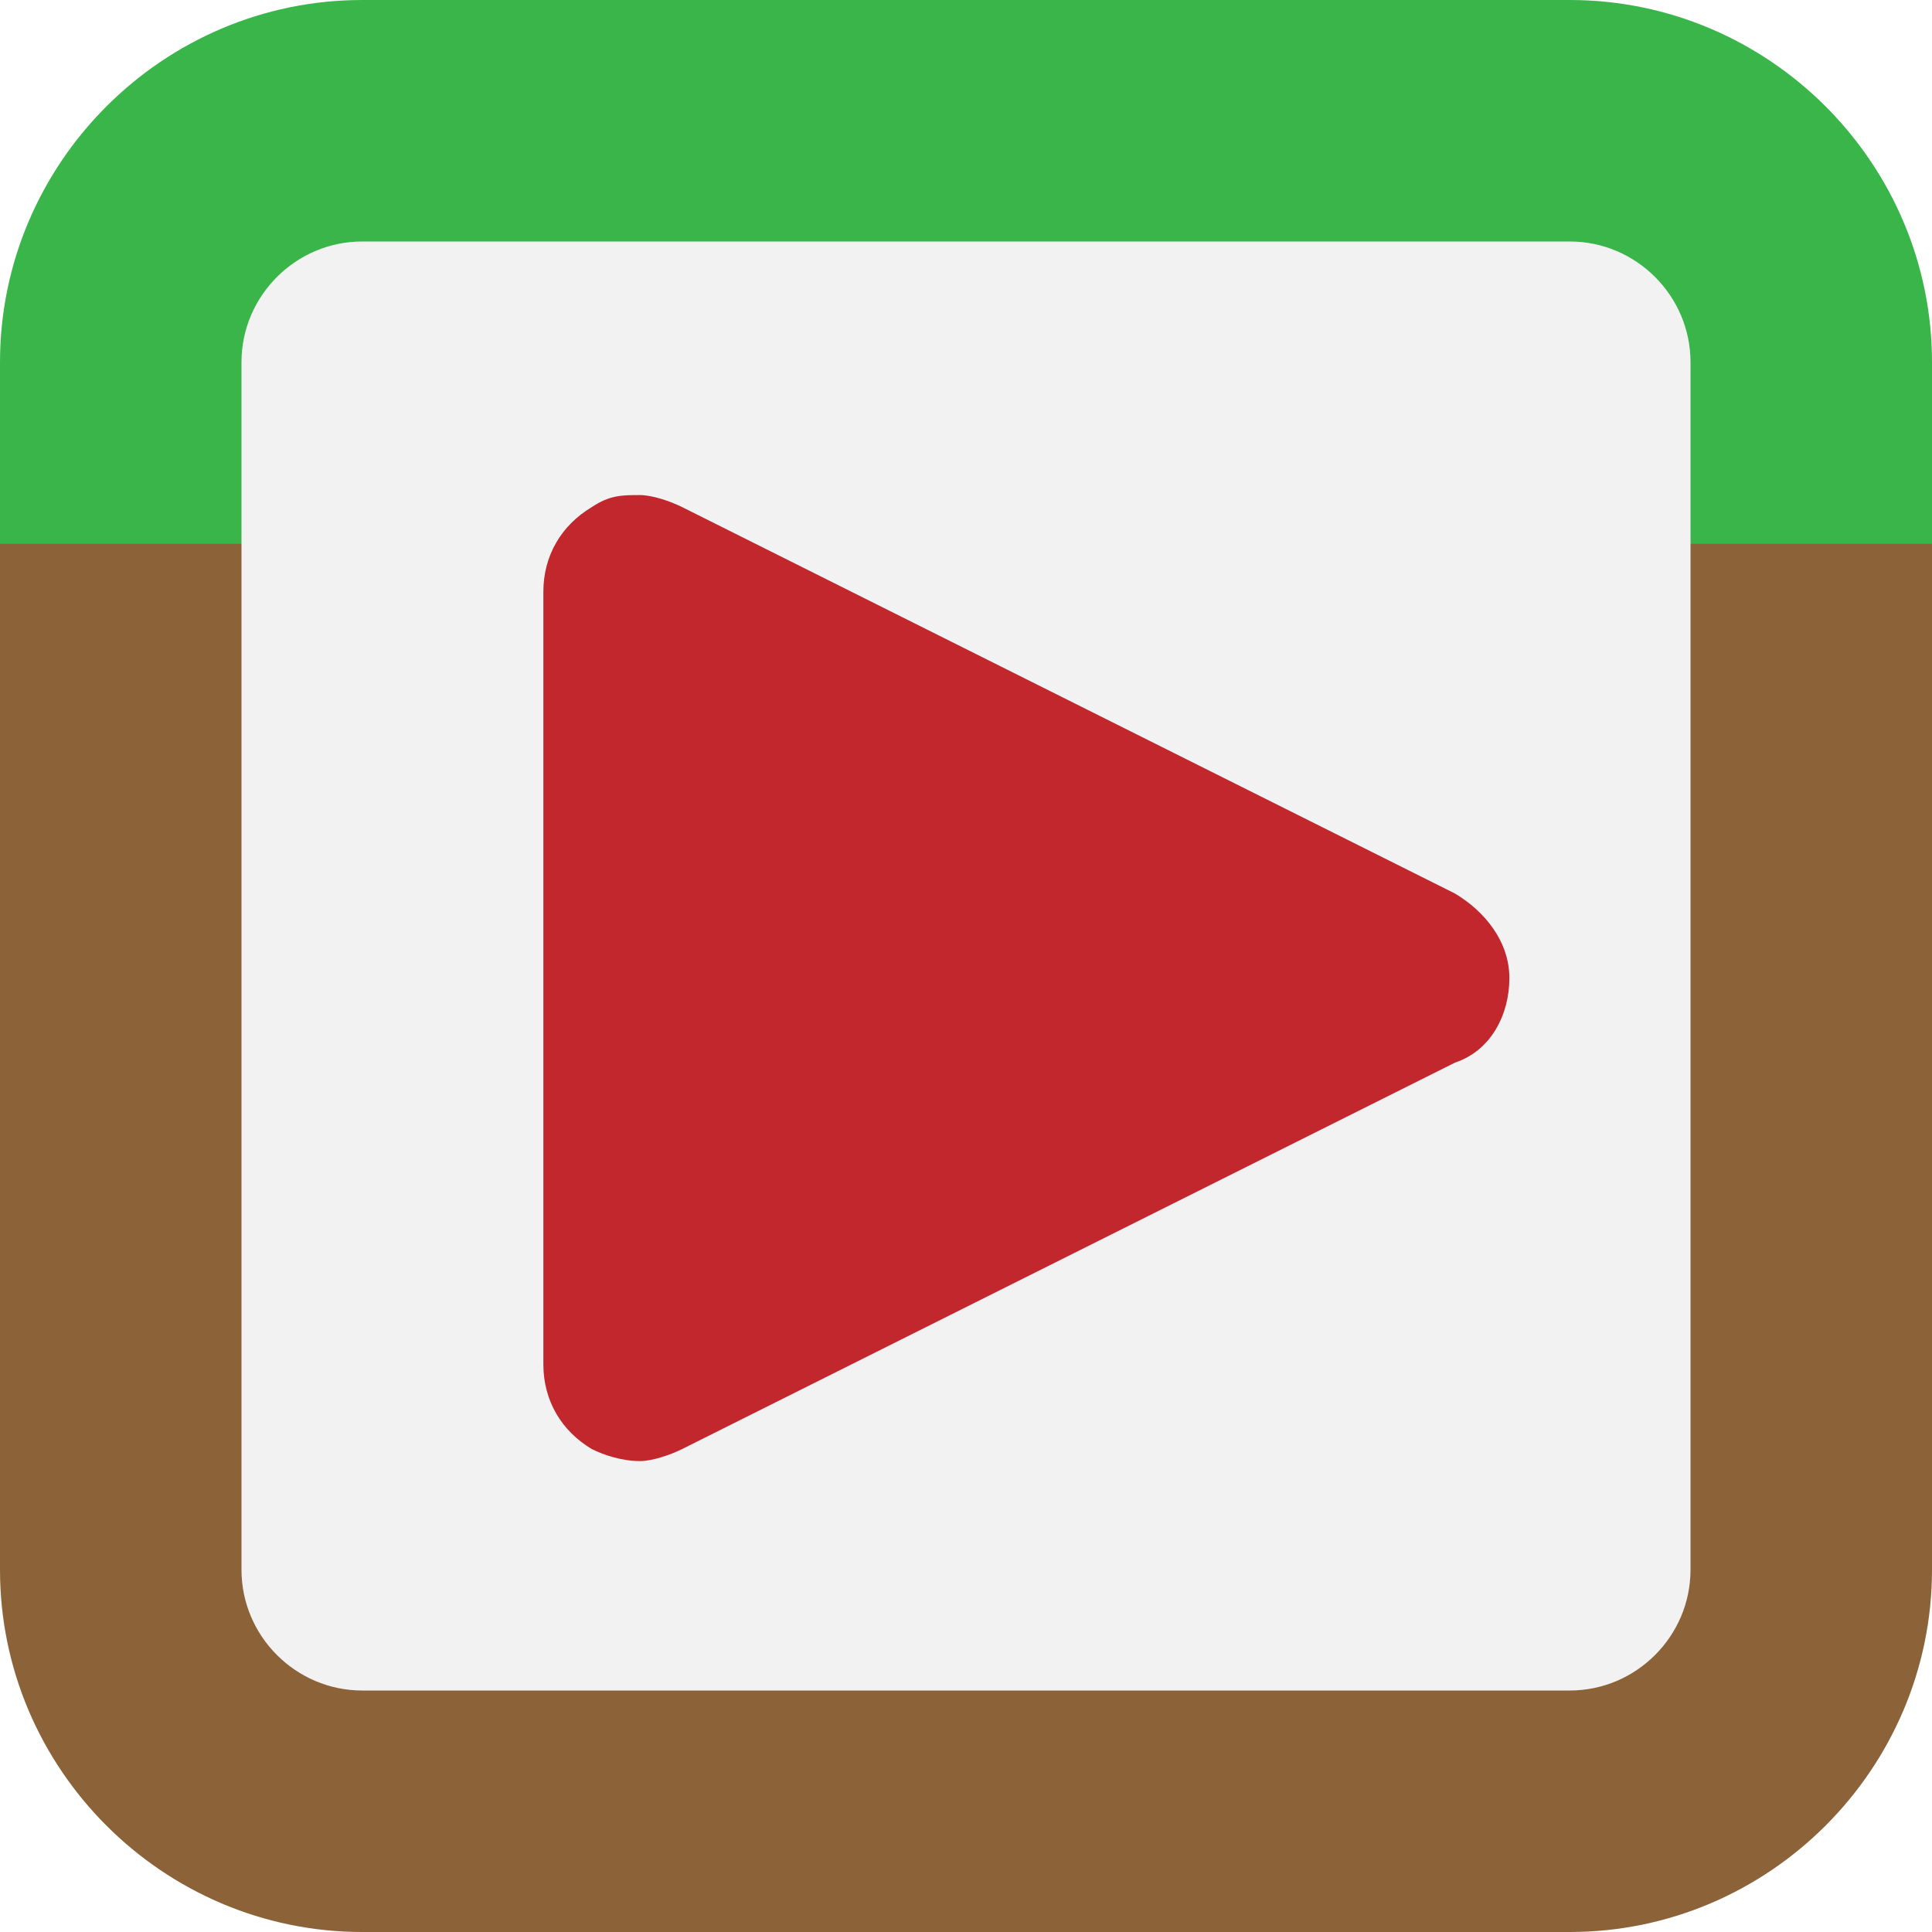
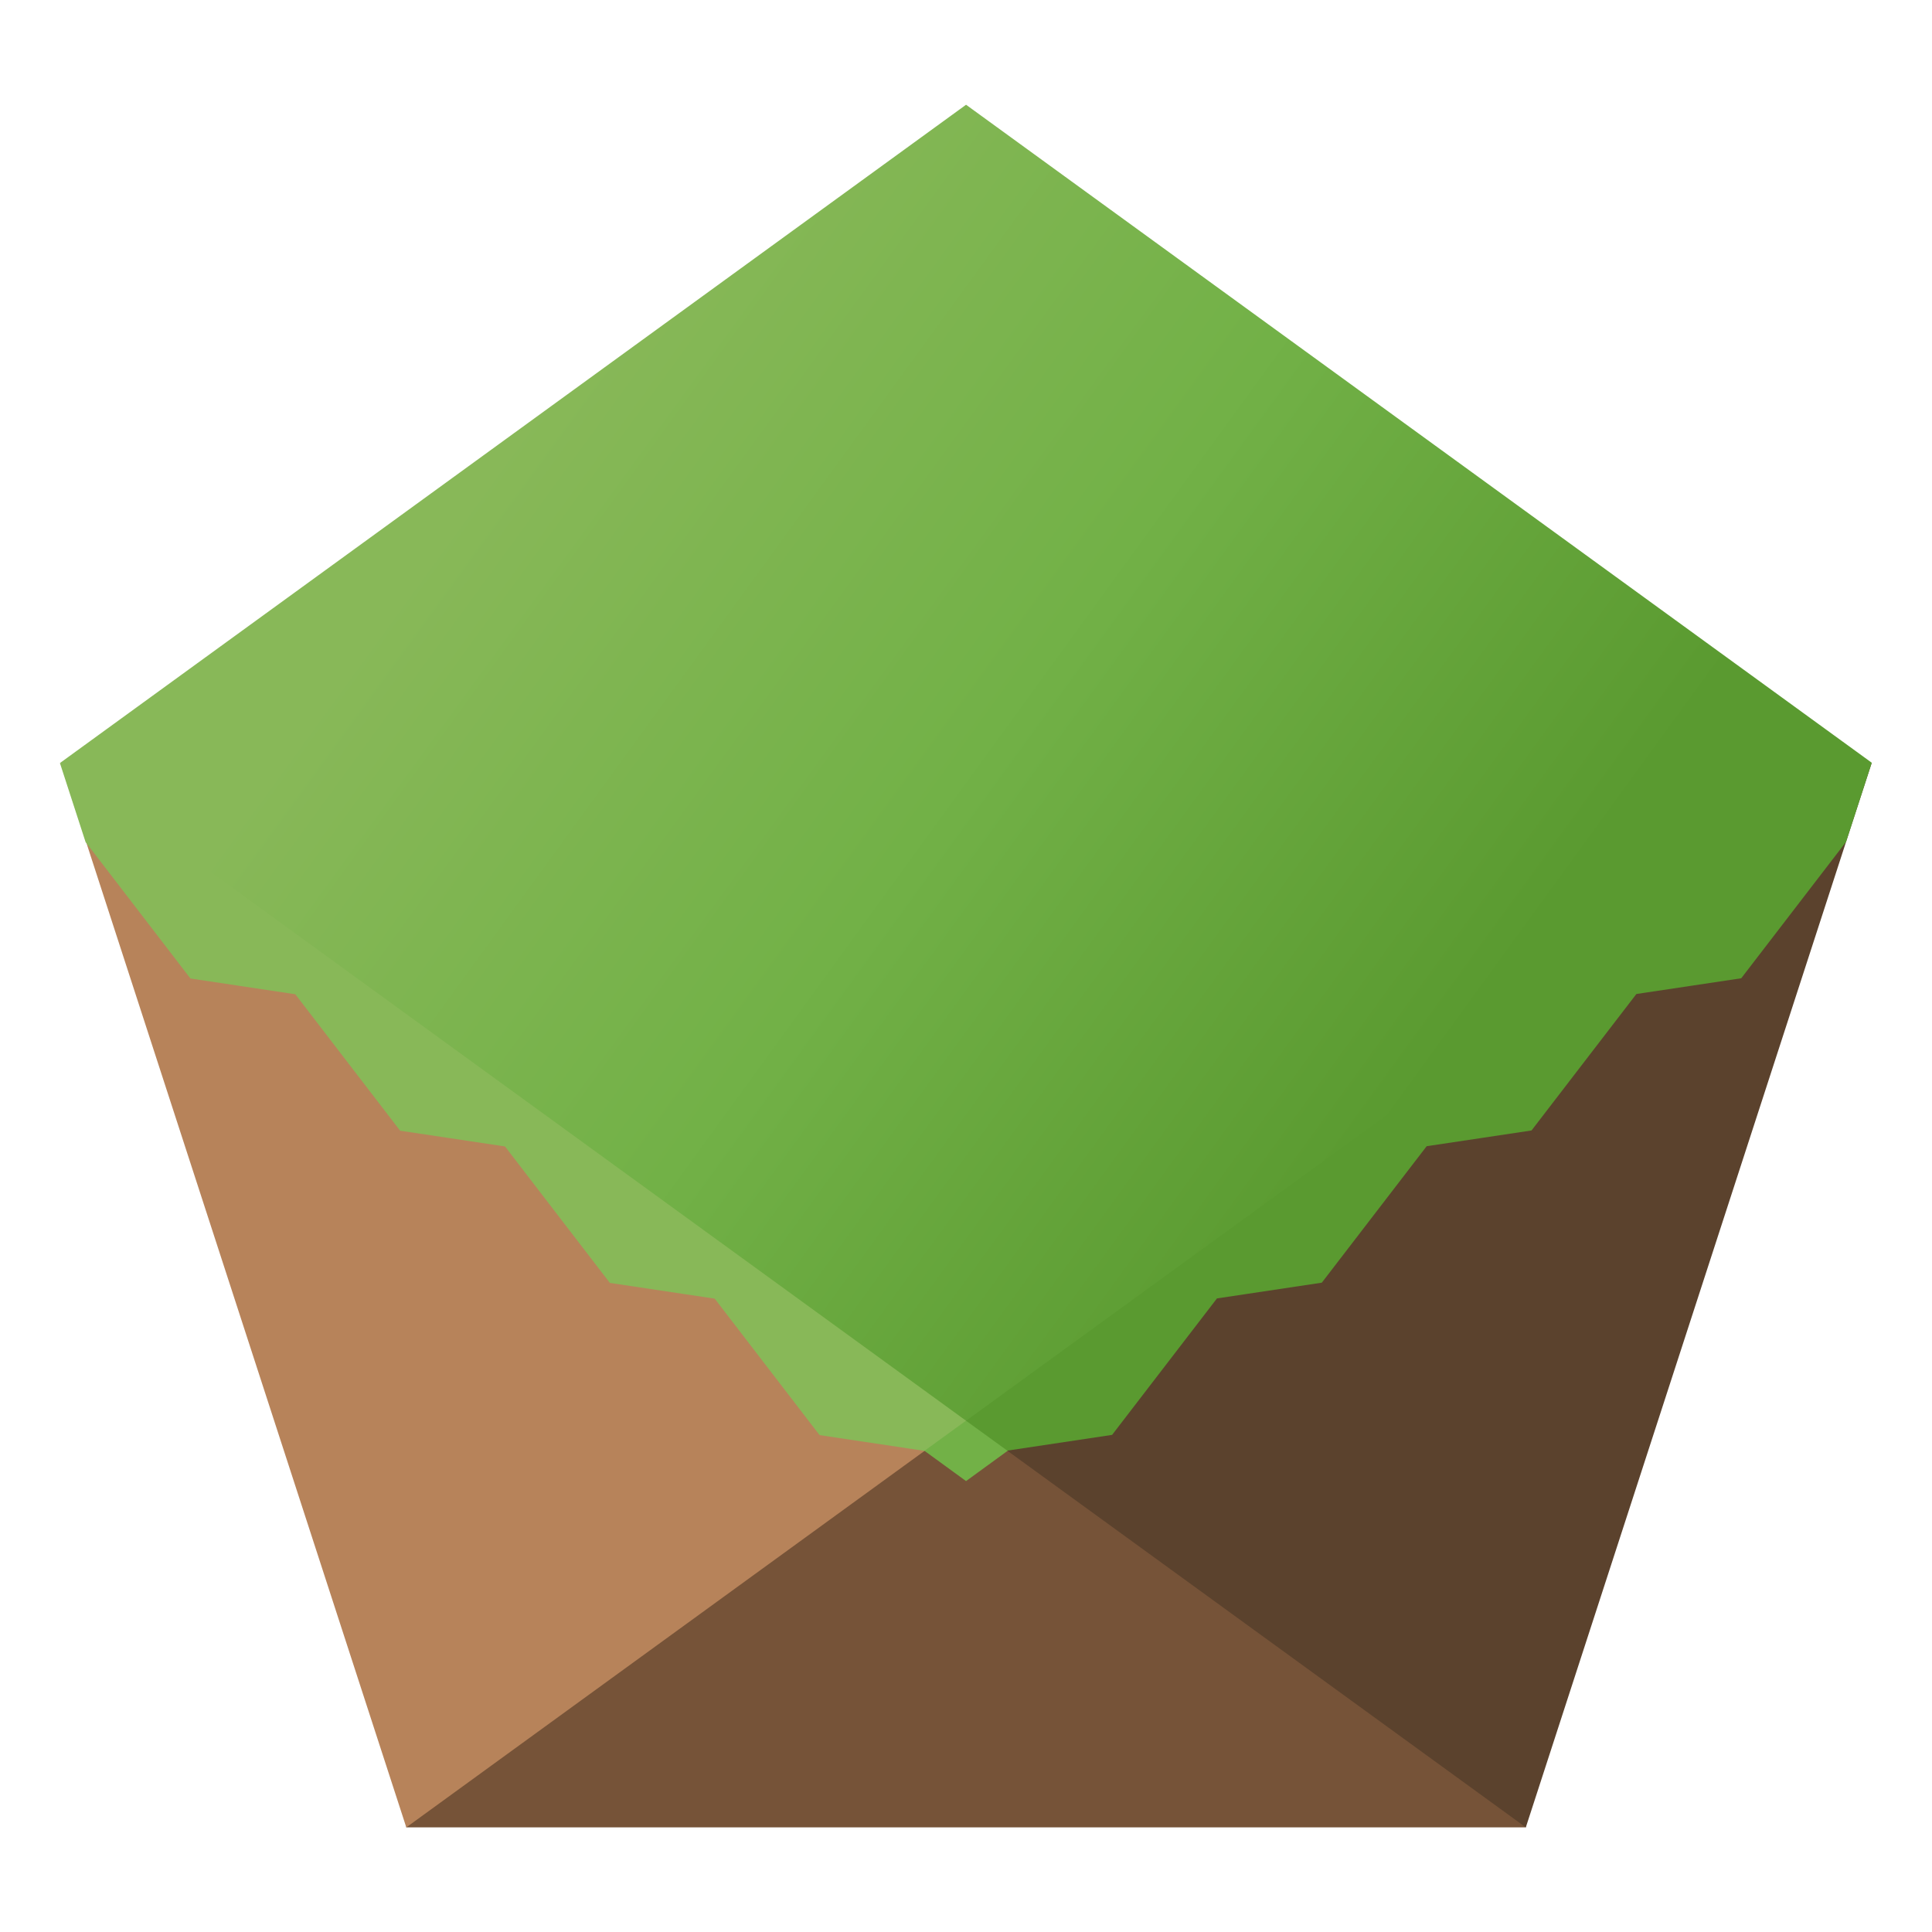
- <svg xmlns="http://www.w3.org/2000/svg" version="1.1" id="Calque_1" x="0px" y="0px" viewBox="0 0 32 32" enable-background="new 0 0 32 32" xml:space="preserve">
-   <path fill-rule="evenodd" clip-rule="evenodd" fill="#F2F2F2" d="M28,6c0-1.1-0.9-2-2-2H6C4.9,4,4,4.9,4,6v20c0,1.1,0.9,2,2,2h20  c1.1,0,2-0.9,2-2V6z" />
-   <path fill="none" d="M6,28h20c1.1,0,2-0.9,2-2V9V6c0-1.1-0.9-2-2-2H6C4.9,4,4,4.9,4,6v3v17C4,27.1,4.9,28,6,28z" />
-   <path fill="#39B54A" d="M26,0H6C2.7,0,0,2.7,0,6v3h4V6c0-1.1,0.9-2,2-2h20c1.1,0,2,0.9,2,2v3h4V6C32,2.7,29.3,0,26,0z" />
-   <path fill="#8C6239" d="M28,26c0,1.1-0.9,2-2,2H6c-1.1,0-2-0.9-2-2V9H0v17c0,3.3,2.7,6,6,6h20c3.3,0,6-2.7,6-6V9h-4V26z" />
-   <path fill-rule="evenodd" clip-rule="evenodd" fill="#C1272D" d="M10.6,24.2c-0.3,0-0.6-0.1-0.8-0.2C9.3,23.7,9,23.2,9,22.6V9.8  c0-0.6,0.3-1.1,0.8-1.4c0.3-0.2,0.5-0.2,0.8-0.2c0.2,0,0.5,0.1,0.7,0.2l12.8,6.4c0.5,0.3,0.9,0.8,0.9,1.4c0,0.6-0.3,1.2-0.9,1.4  L11.3,24C11.1,24.1,10.8,24.2,10.6,24.2z" />
+ <svg xmlns="http://www.w3.org/2000/svg" width="64" height="64" version="1.1" viewBox="0 0 16.933 16.933">
+   <defs>
+     <linearGradient id="linearGradient84726" x1="4.498" x2="12.435" y1="3.801" y2="9.568" gradientUnits="userSpaceOnUse">
+       <stop stop-color="#88b858" offset="0" />
+       <stop stop-color="#72b147" offset=".5" />
+       <stop stop-color="#5a9a30" offset="1" />
+     </linearGradient>
+   </defs>
+   <g>
+     <path d="m3.561 16.016s0-3.564 4.906-3.564c4.907 0 4.906 3.564 4.906 3.564z" fill="#765338" />
+     <path d="m8.467 12.452-4.906 3.564-3.032-9.331z" fill="#b7835a" />
+     <path d="m8.467 12.452 7.938-5.767-3.032 9.331z" fill="#5b422d" />
+     <path d="m8.831 12.716-0.364 0.265-0.364-0.265c0-0.265 0.364-0.265 0.364-0.265s0.364 0 0.364 0.265z" fill="#72b147" />
+     <path d="m8.467 12.452s-2e-7 -5.767 7.938-5.767l-0.225 0.693-0.919 1.196-0.919 0.138-0.919 1.196-0.919 0.138-0.919 1.196-0.919 0.138-0.919 1.196-0.919 0.138z" fill="#5a9a30" />
+     <path d="m8.102 12.716-0.919-0.138-0.919-1.196-0.919-0.138-0.919-1.196-0.919-0.138-0.919-1.196-0.919-0.138-0.919-1.196-0.225-0.693c7.938 1e-7 7.938 5.767 7.938 5.767z" fill="#88b858" />
+     <path d="m0.529 6.685 7.938 5.767 7.938-5.767-7.938-5.767z" fill="url(#linearGradient84726)" />
+   </g>
+   <path d="m0.754 7.377-0.225-0.693 7.938 5.767 7.938-5.767-0.225 0.693-7.712 5.603z" fill-opacity="0" />
</svg>
